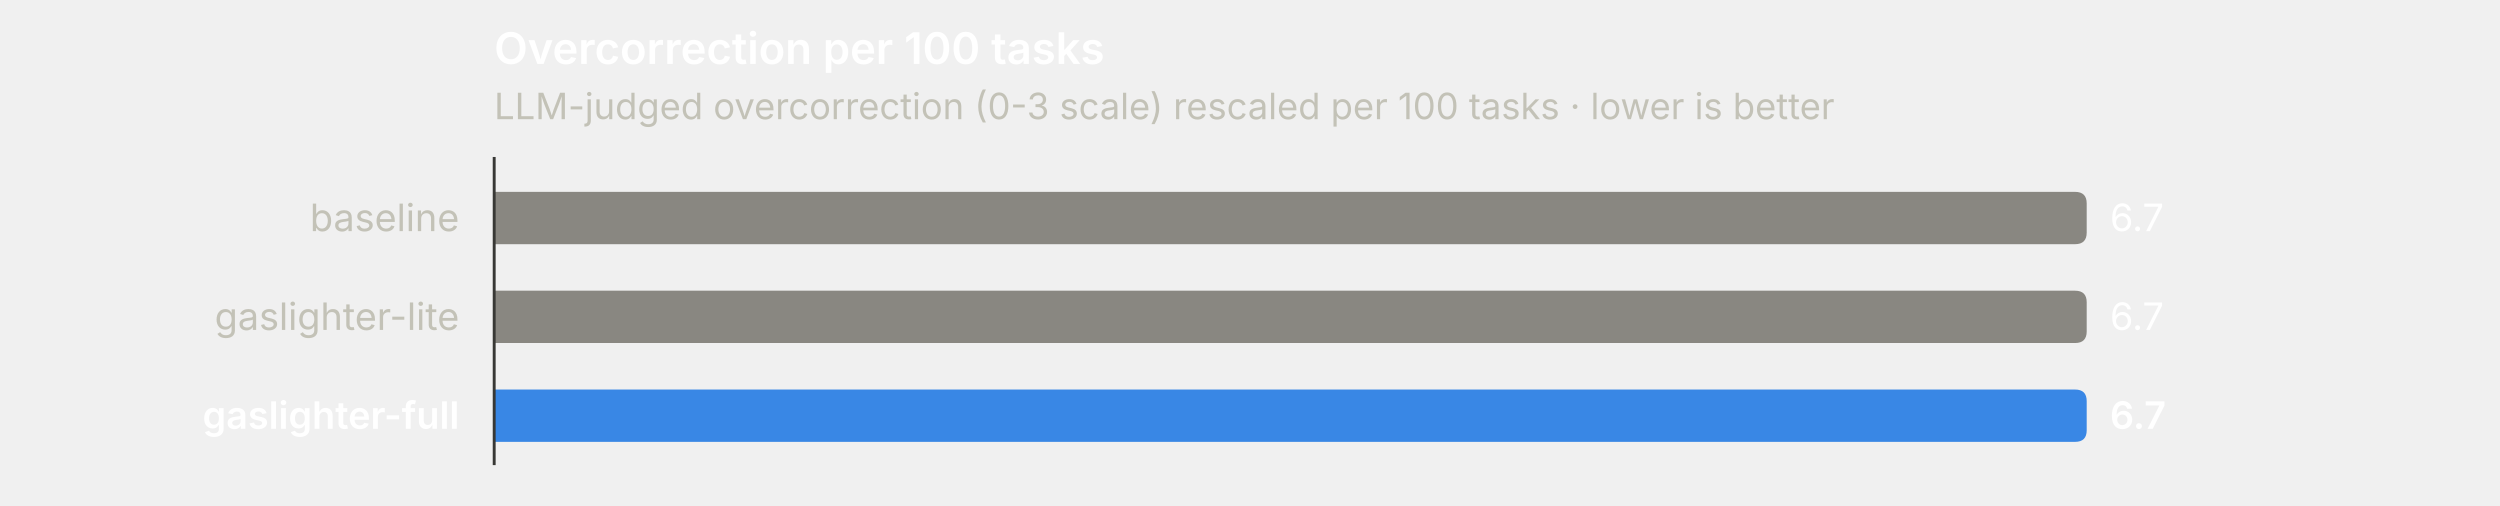
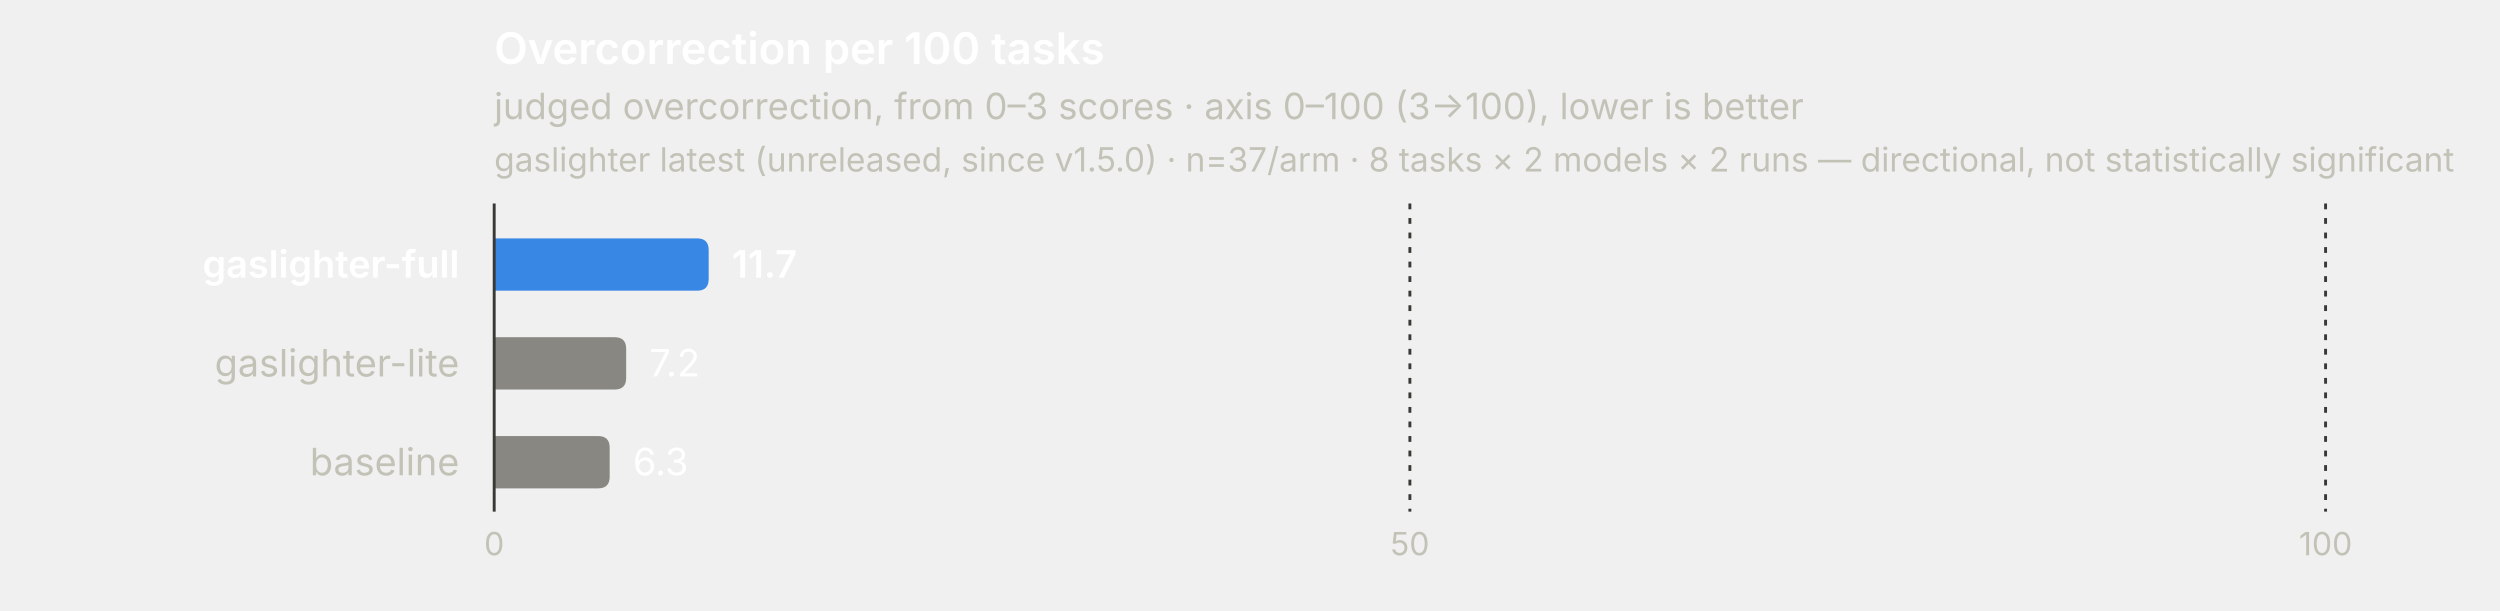
- <svg xmlns="http://www.w3.org/2000/svg" width="860" height="174" viewBox="0 0 860 174" role="img" aria-label="Overcorrection per 100 tasks by arm; gaslighter-full lowest at 6.7, baseline highest at 6.7.">
+ <svg xmlns="http://www.w3.org/2000/svg" width="860" height="210" viewBox="0 0 860 210" role="img" aria-label="Overcorrection per 100 tasks by arm; baseline lowest at 6.3, gaslighter-full highest at 11.7.">
  <text x="170" y="22" font-family="system-ui, -apple-system, &quot;Segoe UI&quot;, sans-serif" font-size="15" font-weight="600" fill="#ffffff">Overcorrection per 100 tasks</text>
-   <text x="170" y="41" font-family="system-ui, -apple-system, &quot;Segoe UI&quot;, sans-serif" font-size="12.5" fill="#c3c2b7">LLM-judged overcorrection (0-3 scale) rescaled per 100 tasks · lower is better</text>
-   <text x="158" y="79.5" text-anchor="end" font-family="system-ui, -apple-system, &quot;Segoe UI&quot;, sans-serif" font-size="13" fill="#c3c2b7">baseline</text>
-   <path d="M170,66.0 H713.826 Q717.826,66.0 717.826,70.0 V80.0 Q717.826,84.0 713.826,84.0 H170 Z" fill="#898781" />
-   <text x="725.826" y="79.5" font-family="system-ui, -apple-system, &quot;Segoe UI&quot;, sans-serif" font-size="13" fill="#ffffff">6.7</text>
-   <text x="158" y="113.5" text-anchor="end" font-family="system-ui, -apple-system, &quot;Segoe UI&quot;, sans-serif" font-size="13" fill="#c3c2b7">gaslighter-lite</text>
-   <path d="M170,100.0 H713.826 Q717.826,100.0 717.826,104.0 V114.0 Q717.826,118.0 713.826,118.0 H170 Z" fill="#898781" />
-   <text x="725.826" y="113.5" font-family="system-ui, -apple-system, &quot;Segoe UI&quot;, sans-serif" font-size="13" fill="#ffffff">6.7</text>
-   <text x="158" y="147.5" text-anchor="end" font-family="system-ui, -apple-system, &quot;Segoe UI&quot;, sans-serif" font-size="13" font-weight="600" fill="#ffffff">gaslighter-full</text>
-   <path d="M170,134.0 H713.826 Q717.826,134.0 717.826,138.0 V148.0 Q717.826,152.0 713.826,152.0 H170 Z" fill="#3987e5" />
-   <text x="725.826" y="147.5" font-family="system-ui, -apple-system, &quot;Segoe UI&quot;, sans-serif" font-size="13" font-weight="600" fill="#ffffff">6.7</text>
-   <line x1="170" y1="54" x2="170" y2="160" stroke="#383835" stroke-width="1" />
+   <text x="170" y="41" font-family="system-ui, -apple-system, &quot;Segoe UI&quot;, sans-serif" font-size="12.5" fill="#c3c2b7">judged overcorrection, from 0–3 scores · axis 0–100 (3→100), lower is better</text>
+   <text x="170" y="59" font-family="system-ui, -apple-system, &quot;Segoe UI&quot;, sans-serif" font-size="11.5" fill="#c3c2b7">gaslighter latest (unreleased, since v1.5.0) · n=37/arm · 8 tasks × 2 models × 2 runs — directional, not statistically significant</text>
+   <text x="158" y="95.5" text-anchor="end" font-family="system-ui, -apple-system, &quot;Segoe UI&quot;, sans-serif" font-size="13" font-weight="600" fill="#ffffff">gaslighter-full</text>
+   <path d="M170,82.0 H239.784 Q243.784,82.0 243.784,86.0 V96.0 Q243.784,100.0 239.784,100.0 H170 Z" fill="#3987e5" />
+   <text x="251.784" y="95.5" font-family="system-ui, -apple-system, &quot;Segoe UI&quot;, sans-serif" font-size="13" font-weight="600" fill="#ffffff">11.7</text>
+   <text x="158" y="129.5" text-anchor="end" font-family="system-ui, -apple-system, &quot;Segoe UI&quot;, sans-serif" font-size="13" fill="#c3c2b7">gaslighter-lite</text>
+   <path d="M170,116.0 H211.405 Q215.405,116.0 215.405,120.0 V130.0 Q215.405,134.0 211.405,134.0 H170 Z" fill="#898781" />
+   <text x="223.405" y="129.5" font-family="system-ui, -apple-system, &quot;Segoe UI&quot;, sans-serif" font-size="13" fill="#ffffff">7.2</text>
+   <text x="158" y="163.5" text-anchor="end" font-family="system-ui, -apple-system, &quot;Segoe UI&quot;, sans-serif" font-size="13" fill="#c3c2b7">baseline</text>
+   <path d="M170,150.0 H205.73 Q209.73,150.0 209.73,154.0 V164.0 Q209.73,168.0 205.73,168.0 H170 Z" fill="#898781" />
+   <text x="217.73" y="163.5" font-family="system-ui, -apple-system, &quot;Segoe UI&quot;, sans-serif" font-size="13" fill="#ffffff">6.3</text>
+   <line x1="170" y1="70" x2="170" y2="176" stroke="#383835" stroke-width="1" />
+   <line x1="485.0" y1="70" x2="485.0" y2="176" stroke="#383835" stroke-width="1" stroke-dasharray="2 3" />
+   <text x="485.0" y="191" text-anchor="middle" font-family="system-ui, -apple-system, &quot;Segoe UI&quot;, sans-serif" font-size="11" fill="#c3c2b7">50</text>
+   <line x1="800.0" y1="70" x2="800.0" y2="176" stroke="#383835" stroke-width="1" stroke-dasharray="2 3" />
+   <text x="800.0" y="191" text-anchor="middle" font-family="system-ui, -apple-system, &quot;Segoe UI&quot;, sans-serif" font-size="11" fill="#c3c2b7">100</text>
+   <text x="170" y="191" text-anchor="middle" font-family="system-ui, -apple-system, &quot;Segoe UI&quot;, sans-serif" font-size="11" fill="#c3c2b7">0</text>
</svg>
